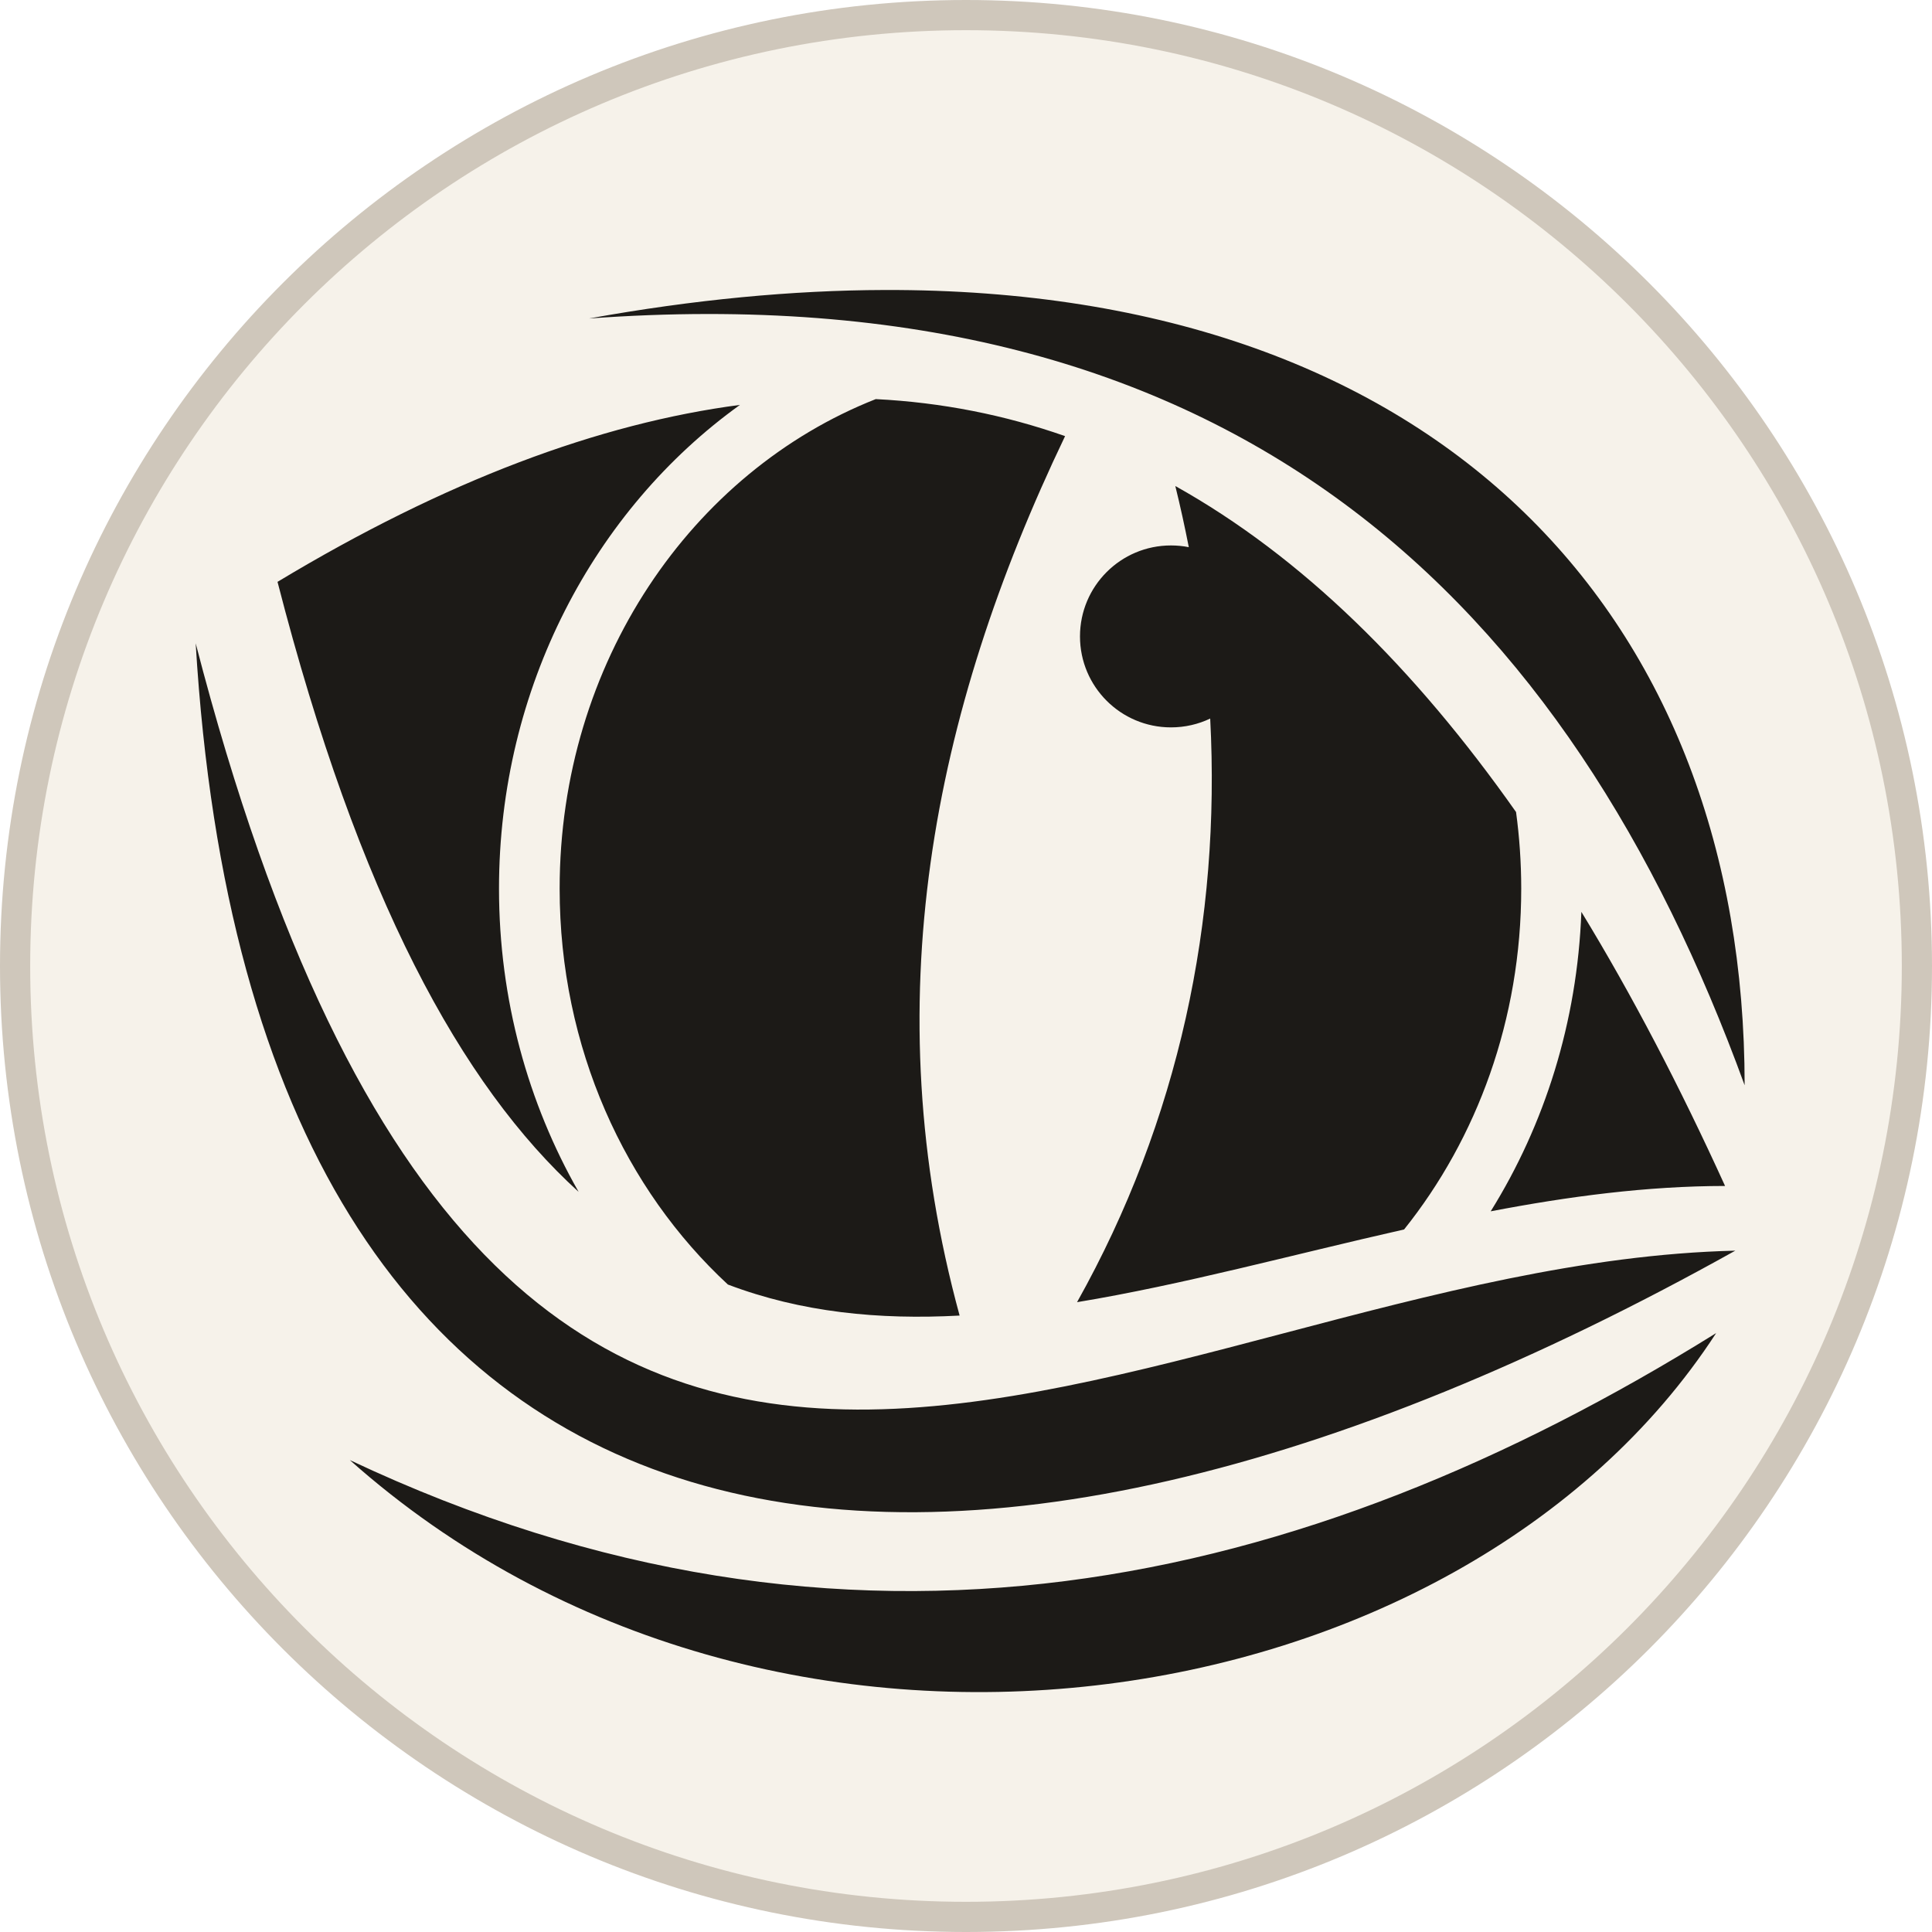
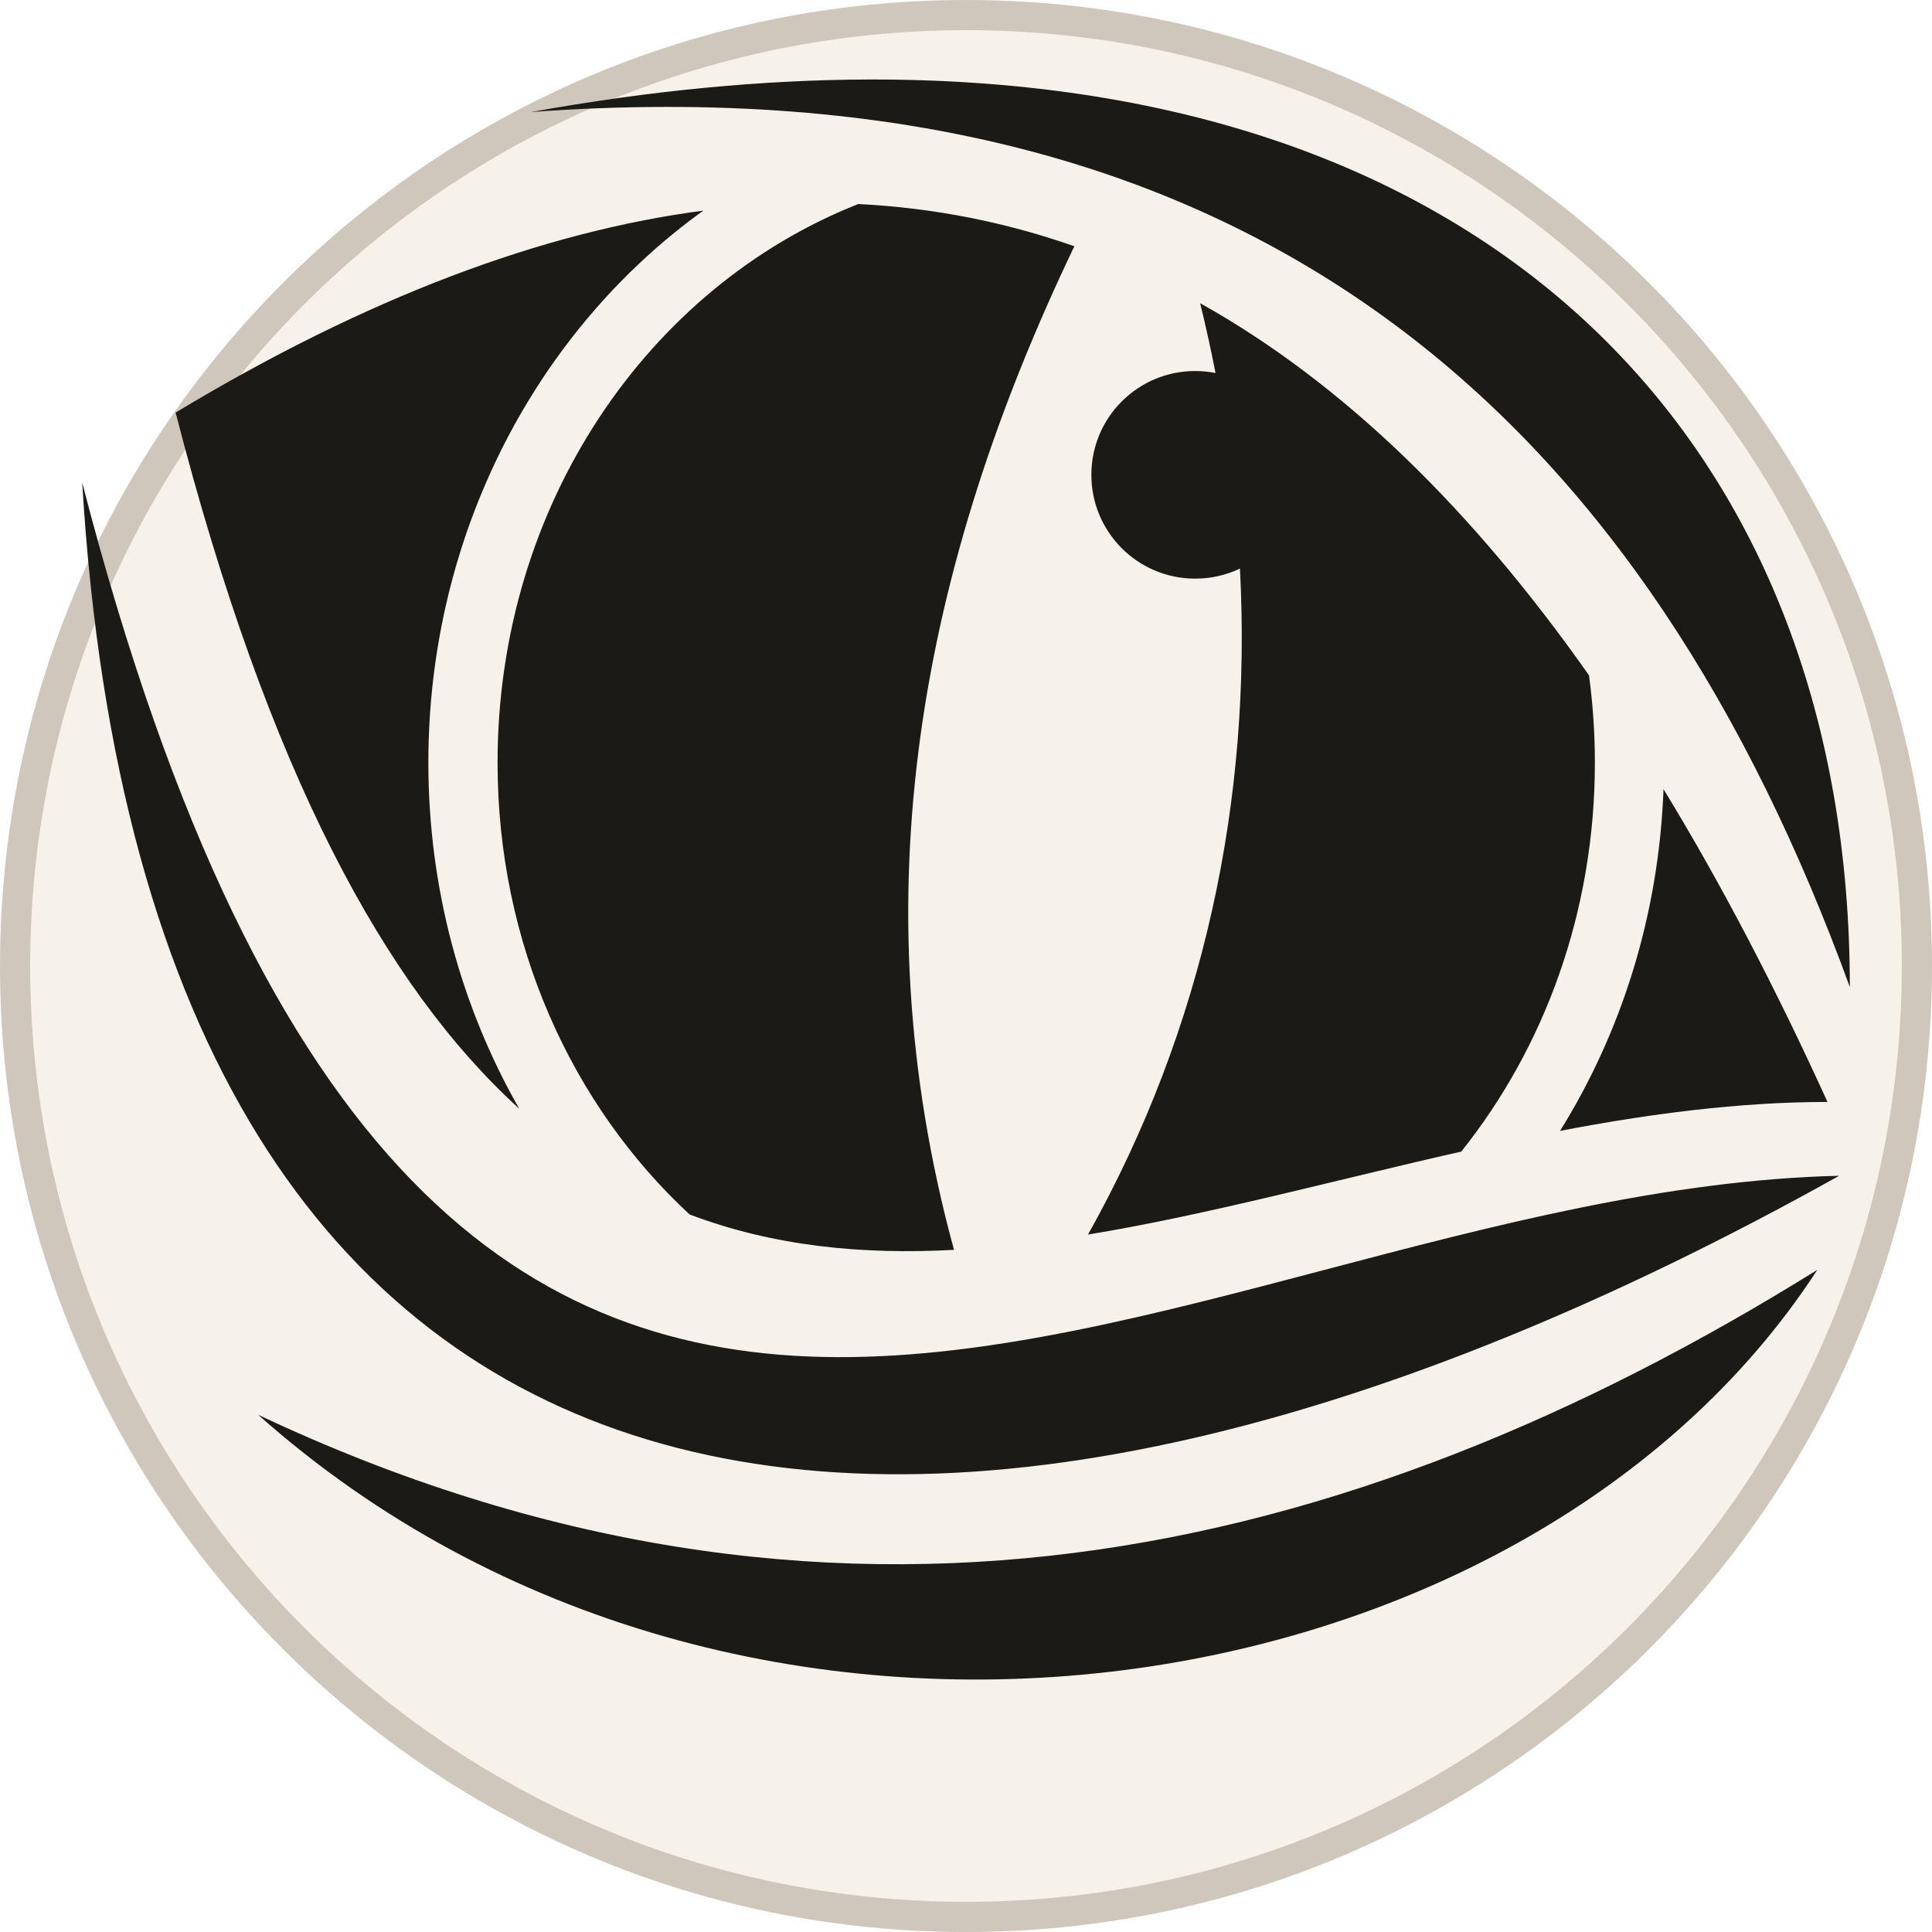
<svg xmlns="http://www.w3.org/2000/svg" viewBox="0 0 512 512" fill="#1c1a17">
  <circle cx="256" cy="256" r="252" fill="#f6f2ea" stroke="#cfc7bb" stroke-width="8" />
-   <g transform="translate(35.84 35.84) scale(0.86)">
+   <g transform="translate(3.51 -25.73) scale(0.9814)">
    <path d="M230.844 47.688c-28.215.083-58.57 2.925-91 8.78C339.666 41.874 441.95 144.504 495.938 292.75c0-143.316-92.67-245.57-265.094-245.063zm-2.656 33.624c-56.703 22.374-97.407 81.194-97.407 150.844 0 49.006 20.153 92.64 51.845 122 22.64 8.588 46.563 10.904 71.406 9.563-26.212-96.096-8.522-185.37 32.5-271-18.534-6.51-37.96-10.382-58.342-11.407zm-41.844 1.782c-43.318 5.686-90.65 23.297-142.5 54.53 24.987 97.103 56.545 155.038 92.78 187.97-15.558-27.26-24.53-59.27-24.53-93.438 0-61.93 29.422-116.84 74.25-149.062zm134.156 25c1.552 6.27 2.92 12.552 4.156 18.844-1.776-.353-3.62-.532-5.5-.532-15.486 0-28.03 12.55-28.03 28.03 0 15.483 12.544 28.033 28.03 28.033 4.33 0 8.432-.967 12.094-2.72 3.26 62.225-9.635 123.823-41.03 179.844 32.597-5.38 66.42-14.65 100.78-22.406 22.463-28.085 36.094-64.734 36.094-105.032 0-8.02-.553-15.9-1.594-23.594-31.27-44.417-66.02-78.693-105-100.468zm-301.875 48.47C36.78 459.957 249.36 479.842 493.063 343.717 306.578 348.125 115.88 532.286 18.625 156.56zm427 82.75c-1.25 33.993-11.342 65.633-27.938 92.28 23.992-4.595 48.14-7.793 72.22-7.813-13.924-30.585-28.636-58.848-44.282-84.467zm41.53 129.81c-127.06 79.076-267.344 111.63-421.03 39.126 130.246 115.856 342.11 82.373 421.03-39.125z" />
  </g>
</svg>
